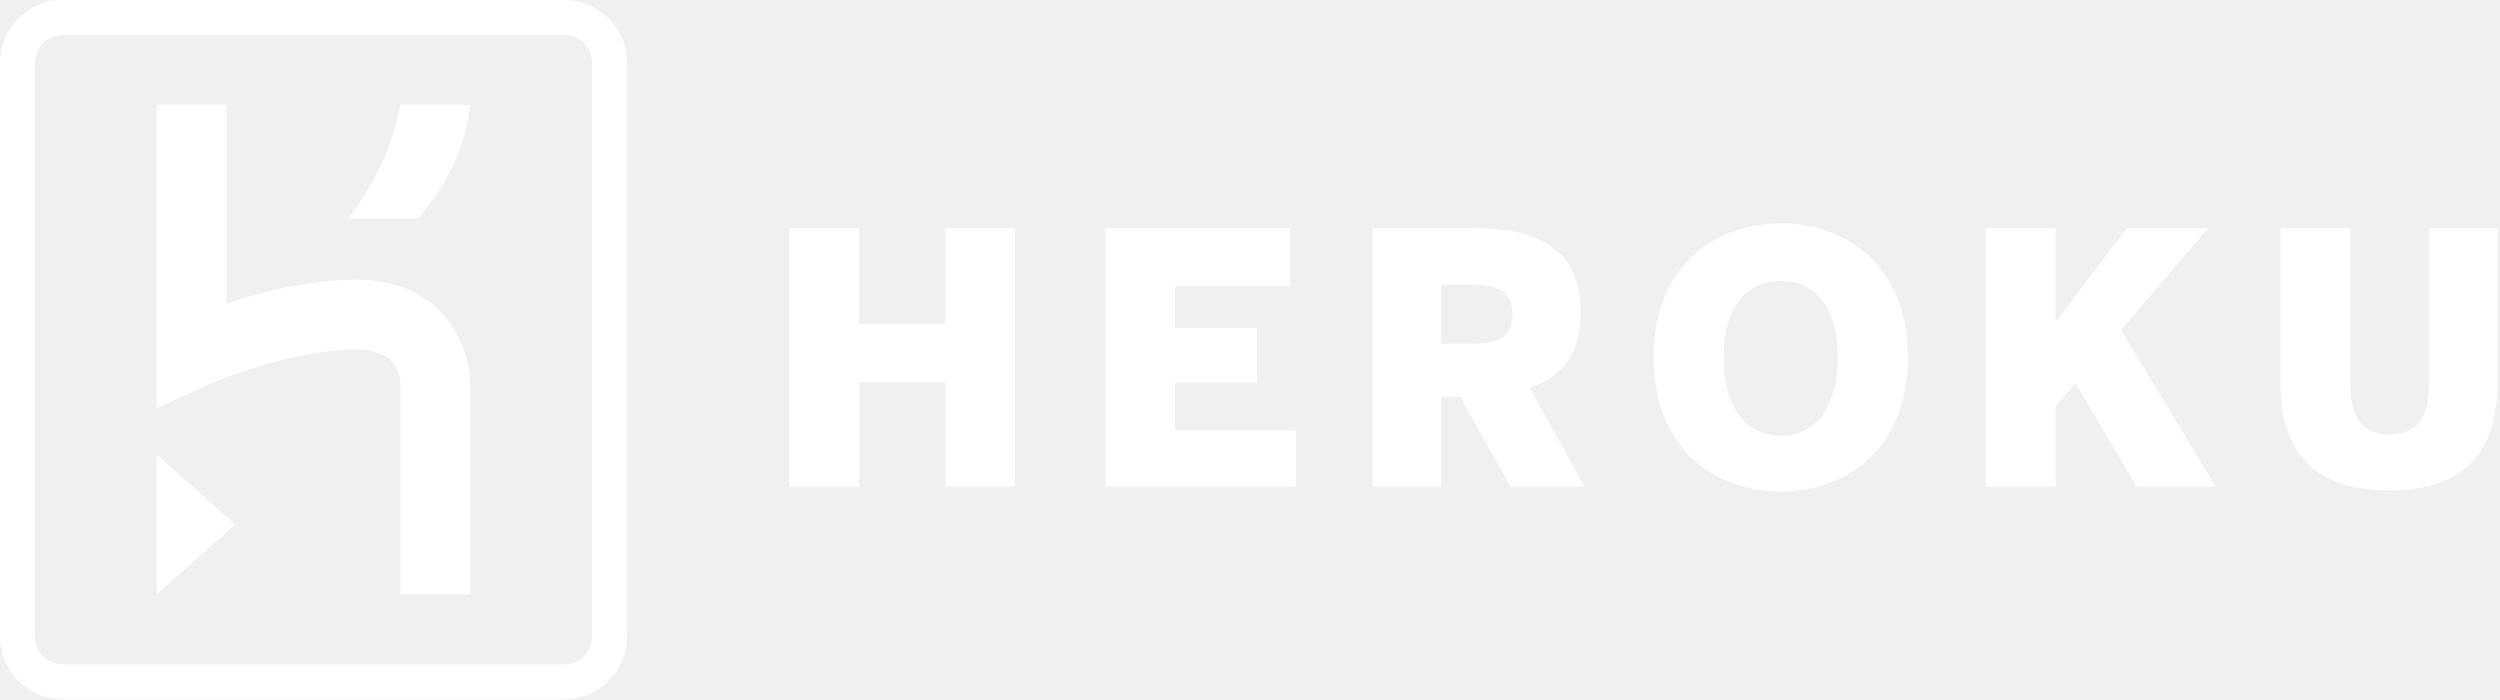
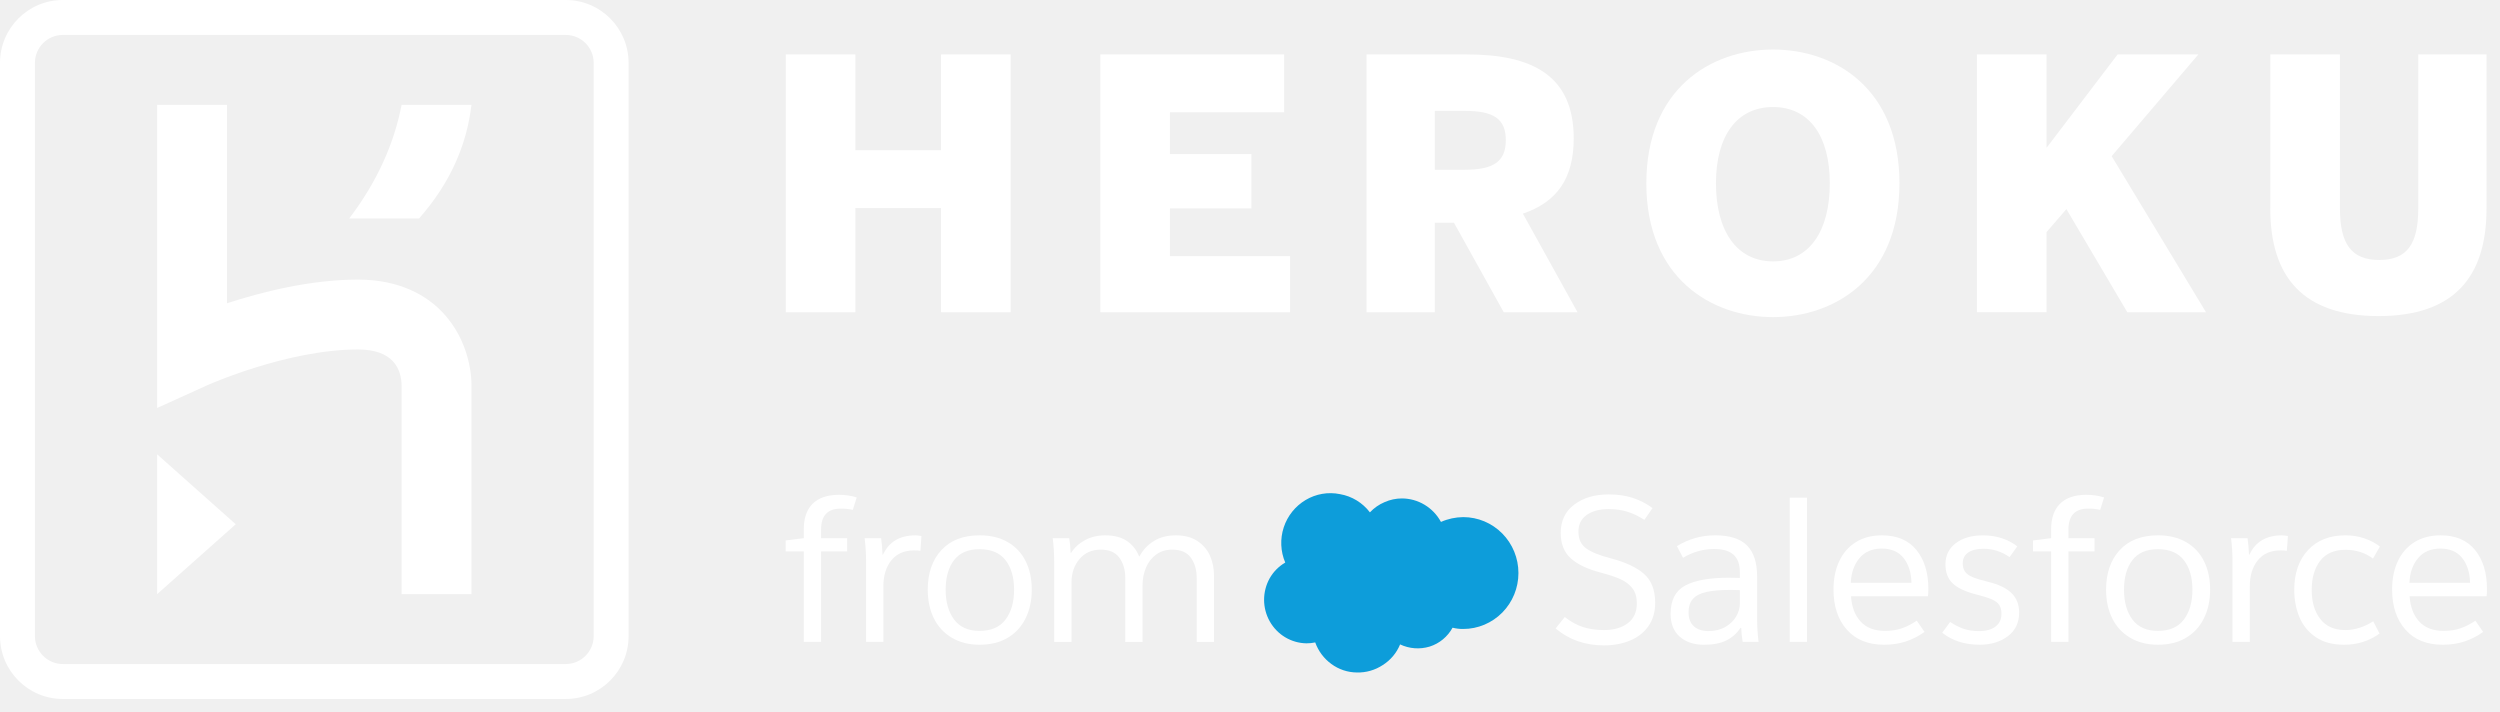
- <svg xmlns="http://www.w3.org/2000/svg" width="143" height="40">
-   <path fill="#FFF" fill-rule="evenodd" d="M32.274 0H3.586C1.606 0 0 1.612 0 3.6v32.8C0 38.388 1.606 40 3.586 40H32.274c1.98 0 3.586-1.612 3.586-3.6V3.6c0-1.988-1.606-3.6-3.586-3.6zm1.594 36.4c0 .882-.715 1.6-1.594 1.6H3.586c-.879 0-1.594-.718-1.594-1.6V3.6c0-.882.715-1.6 1.594-1.6H32.274c.879 0 1.594.718 1.594 1.6v32.8zM8.965 34l4.483-4-4.483-4v8zM25.16 17.788C24.358 16.972 22.883 16 20.42 16c-2.701 0-5.482.706-7.471 1.355V6H8.965v17.346l2.815-1.28c.045-.021 4.59-2.066 8.641-2.066 2.023 0 2.471 1.121 2.49 2.055V34h3.984V22c.002-.256-.021-2.473-1.735-4.213zM19.922 12.5h3.984c1.802-2.05 2.719-4.228 2.988-6.5h-3.984c-.439 2.267-1.422 4.438-2.988 6.5zm110.514 9.402v-8.851h4v8.832c0 2.037.66 2.956 2.261 2.956 1.6 0 2.24-.919 2.24-2.956v-8.832h3.921v8.851c0 3.917-1.88 6.153-6.2 6.153-4.321 0-6.221-2.237-6.221-6.153zm-16.854-8.851h4v5.355l4.081-5.355h4.64l-4.981 5.834 5.42 8.951h-4.52l-3.5-5.914-1.141 1.319v4.596h-4V13.051zm-18.994 7.392c0-5.413 3.7-7.672 7.28-7.672 3.56 0 7.261 2.259 7.261 7.672 0 5.414-3.7 7.672-7.261 7.672-3.58 0-7.28-2.258-7.28-7.672zm10.54 0c0-2.717-1.18-4.375-3.26-4.375-2.1 0-3.28 1.658-3.28 4.375 0 2.718 1.18 4.476 3.28 4.476 2.08 0 3.26-1.758 3.26-4.476zm-26.615-7.392H84.294c3.8 0 6.121 1.259 6.121 4.815 0 2.317-.981 3.657-2.92 4.315l3.14 5.655h-4.24l-2.861-5.134h-1.1v5.134h-3.92V13.051zm5.64 6.613c1.64 0 2.36-.459 2.36-1.698 0-1.238-.72-1.679-2.36-1.679h-1.72v3.377h1.72zm-20.935-6.613h10.561v3.317h-6.56v2.398h4.68v3.117h-4.68v2.737h6.901v3.217H63.218V13.051zm-18.074 0h4v5.494h4.92v-5.494h4.001v14.785H54.065V21.862h-4.92v5.974h-4V13.051z" />
+ <svg xmlns="http://www.w3.org/2000/svg" width="123" height="35" viewBox="0 0 123 35" fill="none">
+   <path d="M27.834 0H3.092C1.385 0 0 1.386 0 3.095V31.296C0 33.004 1.385 34.39 3.092 34.39H27.834C29.542 34.39 30.927 33.004 30.927 31.296V3.095C30.927 1.386 29.542 0 27.834 0ZM29.209 31.296C29.209 32.054 28.593 32.671 27.834 32.671H3.092C2.334 32.671 1.718 32.054 1.718 31.296V3.095C1.718 2.336 2.334 1.719 3.092 1.719H27.834C28.593 1.719 29.209 2.336 29.209 3.095V31.296Z" fill="white" />
+   <path d="M7.732 29.232L11.598 25.793L7.732 22.354V29.232Z" fill="white" />
+   <path d="M21.7 15.293C21.007 14.591 19.735 13.756 17.612 13.756C15.282 13.756 12.884 14.362 11.169 14.921V5.158H7.732V20.071L10.159 18.971C10.198 18.953 14.117 17.194 17.611 17.194C19.355 17.194 19.742 18.159 19.759 18.961V29.232H23.196V18.914C23.198 18.694 23.177 16.788 21.7 15.293Z" fill="white" />
+   <path d="M17.182 10.747H20.619C22.173 8.984 22.964 7.111 23.196 5.159H19.759C19.38 7.108 18.532 8.973 17.182 10.747Z" fill="white" />
+   <path d="M42.15 24.474L41.959 25.085C41.746 25.038 41.538 25.019 41.338 25.025C40.711 25.032 40.397 25.376 40.397 26.057V26.478H41.679V27.13H40.397V31.581H39.546V27.13H38.655V26.589L39.546 26.478V26.038C39.546 25.497 39.689 25.08 39.976 24.79C40.263 24.5 40.69 24.35 41.258 24.344C41.586 24.344 41.883 24.387 42.15 24.474Z" fill="white" />
+   <path d="M42.611 27.622C42.611 27.247 42.587 26.867 42.54 26.479H43.351C43.385 26.706 43.408 26.977 43.422 27.291H43.442C43.736 26.656 44.27 26.339 45.045 26.339C45.098 26.339 45.195 26.35 45.335 26.369L45.285 27.1C45.218 27.087 45.114 27.08 44.974 27.08C44.487 27.08 44.113 27.243 43.852 27.571C43.592 27.898 43.462 28.322 43.462 28.844V31.581H42.611V27.621V27.622Z" fill="white" />
+   <path d="M50.763 29.015C50.763 29.543 50.661 30.012 50.458 30.423C50.255 30.834 49.96 31.153 49.577 31.38C49.193 31.607 48.734 31.721 48.199 31.721C47.665 31.721 47.214 31.605 46.827 31.375C46.44 31.145 46.145 30.826 45.945 30.418C45.745 30.011 45.645 29.543 45.645 29.015C45.645 28.2 45.868 27.55 46.316 27.066C46.764 26.581 47.391 26.338 48.199 26.338C48.74 26.338 49.202 26.451 49.586 26.674C49.97 26.898 50.263 27.21 50.463 27.611C50.663 28.012 50.763 28.479 50.763 29.014V29.015ZM46.526 29.015C46.526 29.623 46.666 30.112 46.942 30.483C47.219 30.855 47.638 31.04 48.199 31.04C48.761 31.04 49.191 30.855 49.472 30.483C49.752 30.112 49.893 29.623 49.893 29.015C49.893 28.406 49.753 27.922 49.472 27.561C49.191 27.201 48.767 27.02 48.199 27.02C47.632 27.02 47.211 27.201 46.937 27.561C46.663 27.922 46.526 28.407 46.526 29.015Z" fill="white" />
+   <path d="M51.865 27.622C51.865 27.247 51.842 26.867 51.795 26.479H52.606C52.64 26.659 52.662 26.901 52.676 27.201H52.697C52.857 26.948 53.082 26.74 53.373 26.58C53.664 26.419 54 26.339 54.38 26.339C54.814 26.339 55.168 26.431 55.442 26.616C55.716 26.8 55.916 27.051 56.043 27.372H56.063C56.237 27.051 56.474 26.8 56.775 26.616C57.075 26.431 57.436 26.339 57.856 26.339C58.276 26.339 58.627 26.431 58.907 26.616C59.188 26.8 59.395 27.04 59.529 27.337C59.661 27.635 59.729 27.96 59.729 28.315V31.583H58.878V28.435C58.878 28.04 58.783 27.71 58.593 27.443C58.402 27.176 58.097 27.042 57.676 27.042C57.368 27.042 57.106 27.122 56.885 27.282C56.664 27.443 56.498 27.657 56.384 27.924C56.271 28.191 56.214 28.478 56.214 28.786V31.583H55.362V28.416C55.362 28.028 55.265 27.703 55.072 27.438C54.878 27.174 54.574 27.042 54.16 27.042C53.72 27.042 53.369 27.197 53.109 27.508C52.848 27.819 52.718 28.202 52.718 28.656V31.583H51.867V27.623L51.865 27.622Z" fill="white" />
+   <path d="M76.537 30.919L76.987 30.358C77.275 30.585 77.572 30.748 77.878 30.849C78.186 30.949 78.532 30.999 78.92 30.999C79.4 30.999 79.789 30.887 80.087 30.663C80.384 30.439 80.532 30.114 80.532 29.686C80.532 29.385 80.462 29.142 80.322 28.954C80.182 28.767 79.988 28.617 79.741 28.503C79.494 28.39 79.167 28.279 78.759 28.173C78.098 27.999 77.605 27.764 77.278 27.466C76.951 27.169 76.787 26.753 76.787 26.219C76.787 25.624 77.009 25.16 77.453 24.826C77.898 24.491 78.463 24.325 79.151 24.325C79.585 24.325 79.976 24.382 80.328 24.495C80.678 24.609 81.004 24.776 81.305 24.997L80.904 25.577C80.624 25.397 80.345 25.263 80.068 25.177C79.791 25.09 79.486 25.047 79.152 25.047C78.704 25.047 78.343 25.142 78.07 25.332C77.796 25.522 77.659 25.798 77.659 26.159C77.659 26.52 77.784 26.792 78.034 26.977C78.284 27.161 78.693 27.326 79.261 27.473C79.975 27.66 80.516 27.913 80.884 28.234C81.251 28.556 81.435 29.03 81.435 29.658C81.435 30.112 81.322 30.497 81.1 30.811C80.876 31.125 80.574 31.361 80.193 31.517C79.812 31.674 79.385 31.753 78.911 31.753C77.989 31.753 77.198 31.476 76.537 30.921V30.919Z" fill="white" />
+   <path d="M82.195 30.188C82.195 29.526 82.434 29.067 82.911 28.809C83.389 28.552 84.108 28.424 85.07 28.424C85.303 28.424 85.481 28.427 85.6 28.434V28.143C85.6 27.763 85.497 27.479 85.289 27.291C85.083 27.104 84.765 27.011 84.338 27.011C83.797 27.011 83.287 27.155 82.805 27.442L82.505 26.87C83.079 26.516 83.707 26.338 84.387 26.338C85.101 26.338 85.624 26.505 85.955 26.84C86.286 27.174 86.45 27.681 86.45 28.363V30.449C86.45 30.816 86.474 31.194 86.521 31.581H85.739C85.692 31.287 85.669 31.056 85.669 30.89H85.639C85.452 31.163 85.217 31.37 84.933 31.511C84.649 31.651 84.284 31.722 83.836 31.722C83.342 31.722 82.945 31.59 82.644 31.326C82.343 31.062 82.193 30.683 82.193 30.189L82.195 30.188ZM85.601 29.696V29.034L85.15 29.024C84.65 29.024 84.25 29.058 83.954 29.124C83.656 29.191 83.437 29.304 83.293 29.465C83.148 29.625 83.077 29.849 83.077 30.137C83.077 30.424 83.164 30.656 83.338 30.814C83.511 30.971 83.751 31.049 84.059 31.049C84.367 31.049 84.657 30.98 84.891 30.843C85.125 30.706 85.302 30.535 85.421 30.327C85.542 30.119 85.602 29.91 85.602 29.695L85.601 29.696Z" fill="white" />
+   <path d="M88.906 24.484V31.581H88.055V24.484H88.906Z" fill="white" />
+   <path d="M94.856 29.336H91.07C91.103 29.858 91.26 30.272 91.541 30.578C91.822 30.886 92.222 31.04 92.742 31.04C93.05 31.04 93.325 30.998 93.569 30.914C93.812 30.83 94.059 30.705 94.305 30.538L94.686 31.089C94.399 31.297 94.093 31.453 93.769 31.56C93.445 31.667 93.087 31.721 92.692 31.721C91.91 31.721 91.302 31.473 90.864 30.979C90.427 30.485 90.208 29.827 90.208 29.005C90.208 28.477 90.301 28.012 90.489 27.612C90.676 27.211 90.948 26.899 91.306 26.675C91.662 26.451 92.091 26.339 92.592 26.339C93.333 26.339 93.899 26.58 94.29 27.061C94.68 27.542 94.875 28.181 94.875 28.976C94.875 29.137 94.868 29.256 94.855 29.337L94.856 29.336ZM94.044 28.674C94.031 28.167 93.9 27.759 93.654 27.451C93.407 27.144 93.05 26.99 92.582 26.99C92.114 26.99 91.741 27.148 91.48 27.466C91.22 27.783 91.08 28.186 91.059 28.674H94.044Z" fill="white" />
+   <path d="M99.252 26.879L98.871 27.41C98.477 27.136 98.049 26.999 97.588 26.999C97.267 26.999 97.018 27.06 96.837 27.184C96.656 27.308 96.567 27.484 96.567 27.711C96.567 27.878 96.603 28.015 96.677 28.122C96.75 28.229 96.873 28.319 97.048 28.393C97.222 28.467 97.475 28.543 97.809 28.623C98.33 28.75 98.716 28.936 98.966 29.18C99.216 29.423 99.342 29.743 99.342 30.137C99.342 30.638 99.155 31.027 98.781 31.305C98.407 31.582 97.946 31.721 97.399 31.721C96.665 31.721 96.05 31.523 95.557 31.13L95.947 30.599C96.174 30.752 96.398 30.866 96.619 30.94C96.839 31.013 97.09 31.05 97.37 31.05C97.71 31.05 97.979 30.976 98.176 30.829C98.373 30.682 98.471 30.472 98.471 30.198C98.471 30.018 98.435 29.872 98.361 29.762C98.287 29.652 98.166 29.56 97.995 29.487C97.825 29.414 97.569 29.334 97.229 29.247C96.701 29.113 96.317 28.933 96.077 28.706C95.837 28.479 95.716 28.165 95.716 27.764C95.716 27.329 95.885 26.984 96.222 26.726C96.559 26.469 97.005 26.34 97.56 26.34C98.214 26.34 98.778 26.52 99.252 26.881V26.879Z" fill="white" />
+   <path d="M103.52 24.474L103.33 25.085C103.116 25.038 102.909 25.019 102.708 25.025C102.081 25.032 101.767 25.376 101.767 26.057V26.478H103.05V27.13H101.767V31.581H100.916V27.13H100.025V26.589L100.916 26.478V26.038C100.916 25.497 101.059 25.08 101.346 24.79C101.633 24.5 102.06 24.35 102.629 24.344C102.956 24.344 103.253 24.387 103.52 24.474Z" fill="white" />
+   <path d="M108.738 29.015C108.738 29.543 108.636 30.012 108.432 30.423C108.229 30.834 107.934 31.153 107.551 31.38C107.167 31.607 106.708 31.721 106.174 31.721C105.639 31.721 105.189 31.605 104.801 31.375C104.414 31.145 104.12 30.826 103.919 30.418C103.719 30.011 103.619 29.543 103.619 29.015C103.619 28.2 103.843 27.55 104.29 27.066C104.738 26.581 105.365 26.338 106.174 26.338C106.714 26.338 107.176 26.451 107.56 26.674C107.945 26.898 108.237 27.21 108.437 27.611C108.638 28.012 108.738 28.479 108.738 29.014V29.015ZM104.501 29.015C104.501 29.623 104.64 30.112 104.917 30.483C105.194 30.855 105.613 31.04 106.174 31.04C106.735 31.04 107.165 30.855 107.446 30.483C107.726 30.112 107.867 29.623 107.867 29.015C107.867 28.406 107.727 27.922 107.446 27.561C107.165 27.201 106.741 27.02 106.174 27.02C105.606 27.02 105.185 27.201 104.912 27.561C104.638 27.922 104.501 28.407 104.501 29.015Z" fill="white" />
+   <path d="M109.839 27.622C109.839 27.247 109.816 26.867 109.769 26.479H110.58C110.614 26.706 110.636 26.977 110.651 27.291H110.671C110.964 26.656 111.499 26.339 112.274 26.339C112.327 26.339 112.424 26.35 112.564 26.369L112.514 27.1C112.447 27.087 112.343 27.08 112.203 27.08C111.716 27.08 111.342 27.243 111.081 27.571C110.82 27.898 110.691 28.322 110.691 28.844V31.581H109.839V27.621V27.622Z" fill="white" />
+   <path d="M115.399 26.338C115.72 26.338 116.025 26.387 116.315 26.483C116.606 26.581 116.864 26.716 117.091 26.89L116.751 27.481C116.363 27.193 115.913 27.05 115.399 27.05C114.851 27.05 114.437 27.229 114.157 27.586C113.877 27.944 113.736 28.423 113.736 29.024C113.736 29.625 113.876 30.089 114.157 30.453C114.438 30.817 114.848 30.999 115.389 30.999C115.85 30.999 116.307 30.855 116.762 30.568L117.073 31.17C116.566 31.537 115.984 31.721 115.33 31.721C114.756 31.721 114.285 31.592 113.918 31.335C113.551 31.079 113.285 30.746 113.122 30.338C112.958 29.931 112.877 29.492 112.877 29.025C112.877 28.21 113.1 27.558 113.548 27.071C113.996 26.583 114.613 26.338 115.401 26.338H115.399Z" fill="white" />
+   <path d="M122.34 29.336H118.553C118.587 29.858 118.743 30.272 119.024 30.578C119.306 30.886 119.706 31.04 120.226 31.04C120.534 31.04 120.809 30.998 121.053 30.914C121.296 30.83 121.543 30.705 121.789 30.538L122.17 31.089C121.883 31.297 121.577 31.453 121.253 31.56C120.929 31.667 120.571 31.721 120.176 31.721C119.394 31.721 118.785 31.473 118.348 30.979C117.911 30.485 117.692 29.827 117.692 29.005C117.692 28.477 117.785 28.012 117.973 27.612C118.16 27.211 118.432 26.899 118.789 26.675C119.146 26.451 119.575 26.339 120.076 26.339C120.817 26.339 121.383 26.58 121.773 27.061C122.164 27.542 122.359 28.181 122.359 28.976C122.359 29.137 122.352 29.256 122.339 29.337L122.34 29.336ZM121.528 28.674C121.515 28.167 121.384 27.759 121.138 27.451C120.891 27.144 120.534 26.99 120.066 26.99C119.598 26.99 119.225 27.148 118.964 27.466C118.704 27.783 118.564 28.186 118.543 28.674H121.528Z" fill="white" />
+   <path d="M67.401 25.207C67.604 24.99 67.849 24.82 68.121 24.705C68.391 24.585 68.682 24.523 68.976 24.523C69.369 24.525 69.754 24.632 70.091 24.836C70.428 25.039 70.707 25.33 70.895 25.679C71.241 25.525 71.614 25.445 71.992 25.442C72.713 25.442 73.403 25.732 73.912 26.248C74.421 26.764 74.707 27.463 74.707 28.194C74.707 28.924 74.421 29.622 73.912 30.139C73.403 30.654 72.713 30.945 71.992 30.945C71.815 30.948 71.638 30.926 71.466 30.883C71.222 31.327 70.82 31.66 70.342 31.811C69.86 31.958 69.341 31.92 68.885 31.705C68.713 32.126 68.413 32.482 68.03 32.722C67.651 32.972 67.206 33.099 66.754 33.086C66.305 33.082 65.869 32.936 65.506 32.67C65.14 32.405 64.862 32.035 64.709 31.607C64.566 31.638 64.421 31.653 64.274 31.652C63.908 31.646 63.549 31.543 63.232 31.354C62.916 31.165 62.655 30.896 62.472 30.572C62.29 30.249 62.194 29.884 62.193 29.513C62.193 29.142 62.287 28.776 62.468 28.452C62.651 28.13 62.915 27.863 63.234 27.678C63 27.13 62.974 26.513 63.16 25.946C63.346 25.381 63.728 24.903 64.235 24.601C64.745 24.296 65.349 24.193 65.929 24.312C66.513 24.413 67.039 24.734 67.401 25.209V25.207Z" fill="#0D9DDA" />
+   <path d="M38.66 2.678H42.085V7.391H46.299V2.678H49.725V15.362H46.299V10.236H42.085V15.362H38.66V2.678Z" fill="white" />
+   <path d="M54.137 2.678H63.18V5.523H57.562V7.579H61.57V10.254H57.562V12.602H63.472V15.362H54.137V2.678Z" fill="white" />
+   <path d="M67.235 2.678H72.185C75.439 2.678 77.427 3.758 77.427 6.808C77.427 8.796 76.587 9.946 74.926 10.511L77.615 15.362H73.984L71.534 10.957H70.592V15.362H67.235V2.678ZM72.065 8.352C73.469 8.352 74.086 7.957 74.086 6.895C74.086 5.834 73.47 5.455 72.065 5.455H70.592V8.353H72.065V8.352Z" fill="white" />
+   <path d="M81 9.019C81 4.375 84.168 2.437 87.235 2.437C90.302 2.437 93.453 4.375 93.453 9.019C93.453 13.664 90.284 15.602 87.235 15.602C84.187 15.602 81 13.665 81 9.019ZM90.026 9.019C90.026 6.689 89.015 5.266 87.234 5.266C85.453 5.266 84.425 6.689 84.425 9.019C84.425 11.35 85.436 12.86 87.234 12.86C89.033 12.86 90.026 11.351 90.026 9.019Z" fill="white" />
+   <path d="M97.266 2.678H100.691V7.272L104.186 2.678H108.159L103.894 7.683L108.535 15.362H104.664L101.667 10.288L100.69 11.419V15.361H97.264V2.676L97.266 2.678Z" fill="white" />
+   <path d="M111.699 10.271V2.678H115.125V10.255C115.125 12.003 115.69 12.791 117.06 12.791C118.431 12.791 118.978 12.003 118.978 10.255V2.678H122.336V10.271C122.336 13.632 120.726 15.551 117.026 15.551C113.325 15.551 111.698 13.632 111.698 10.271H111.699Z" fill="white" />
</svg>
